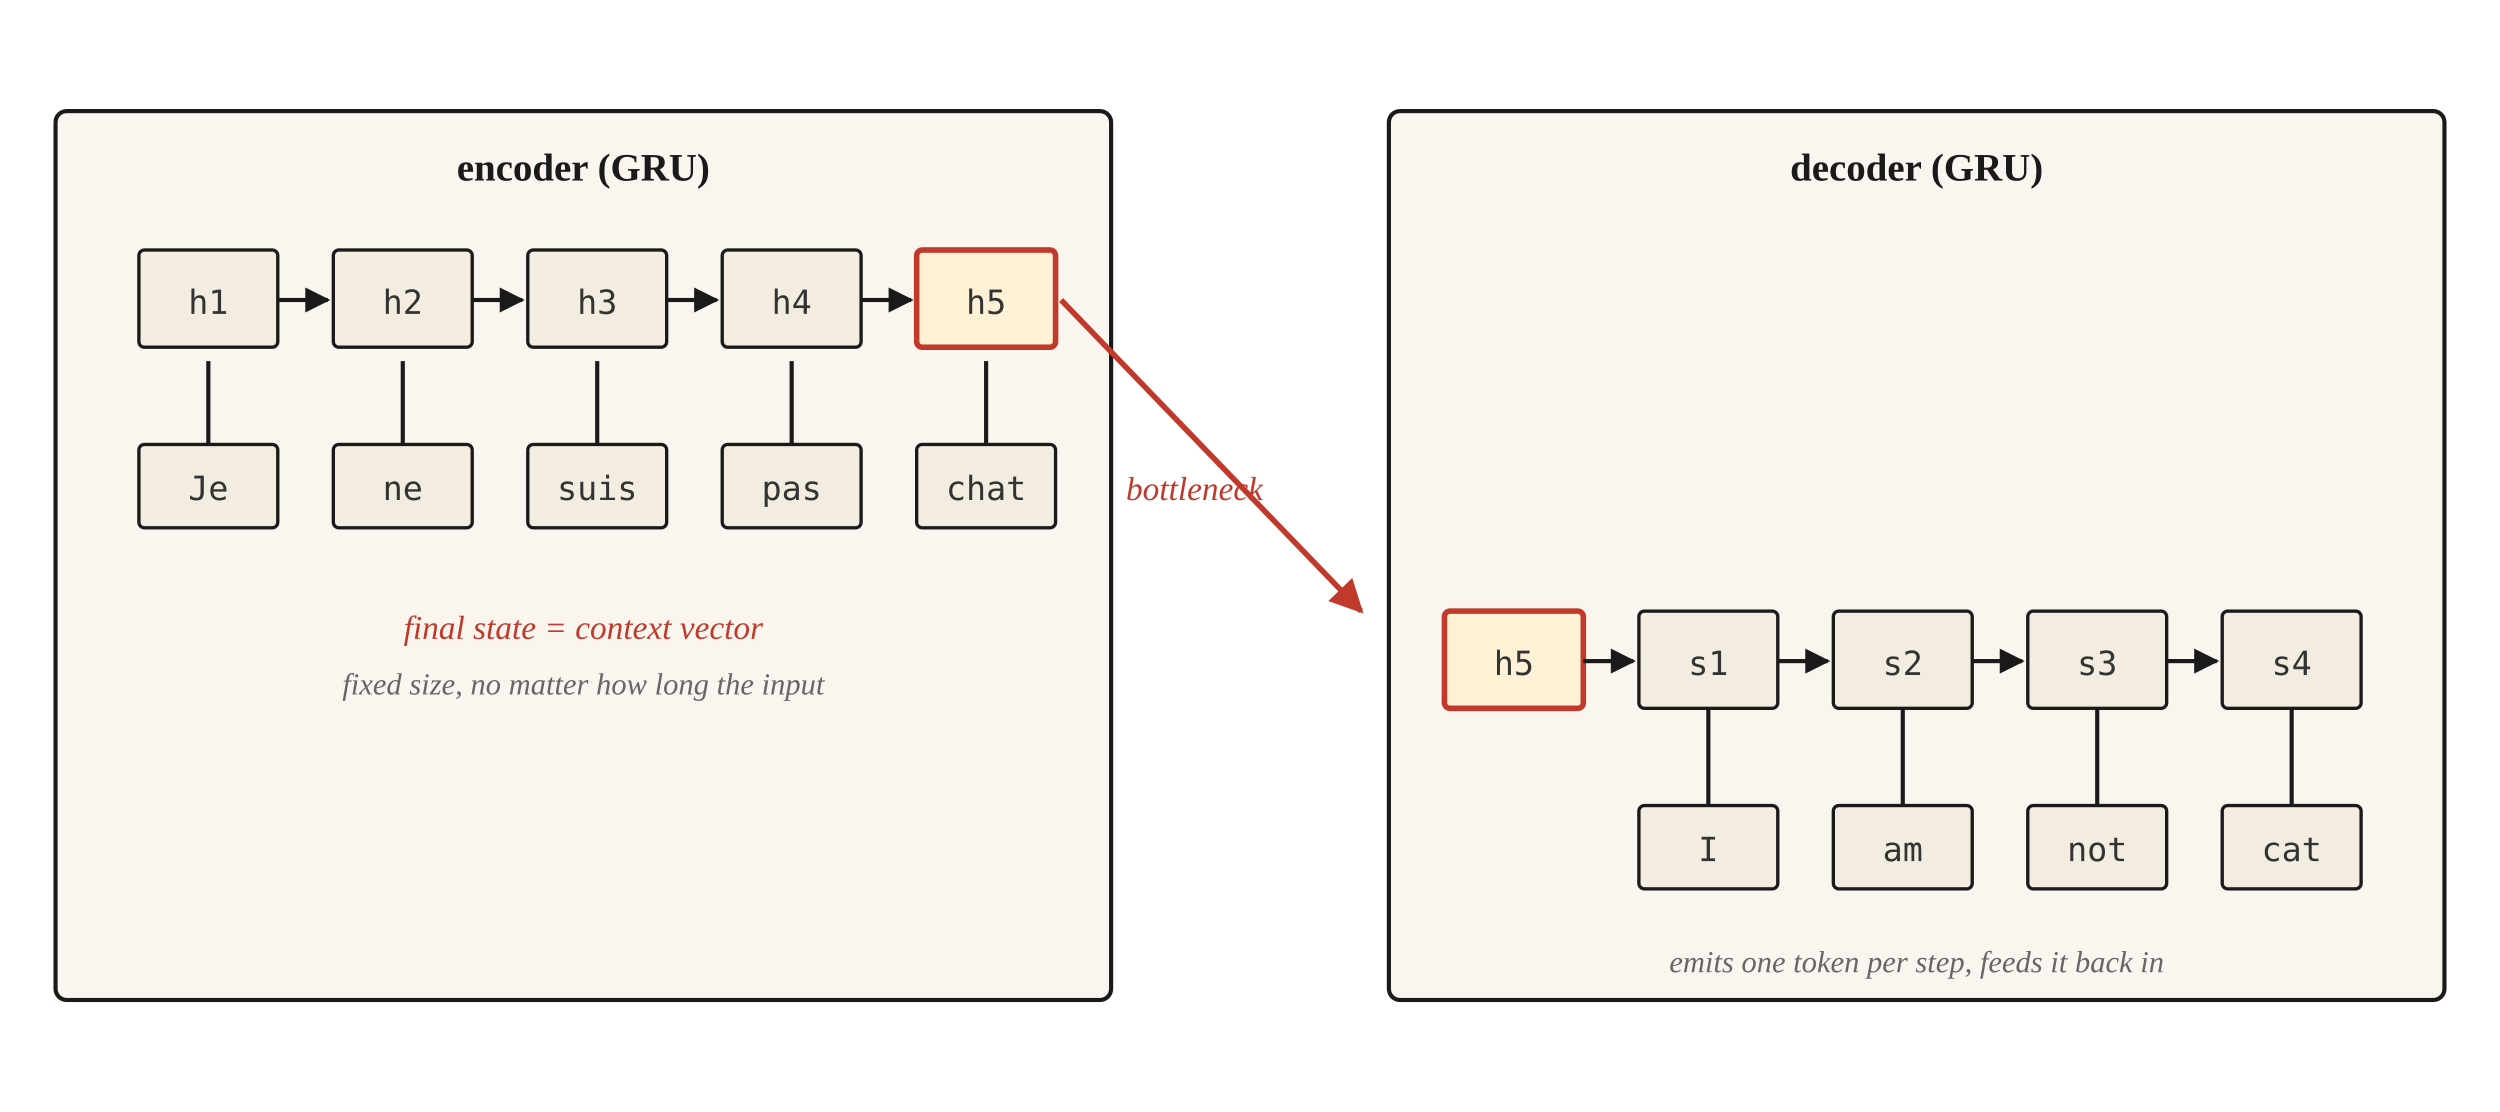
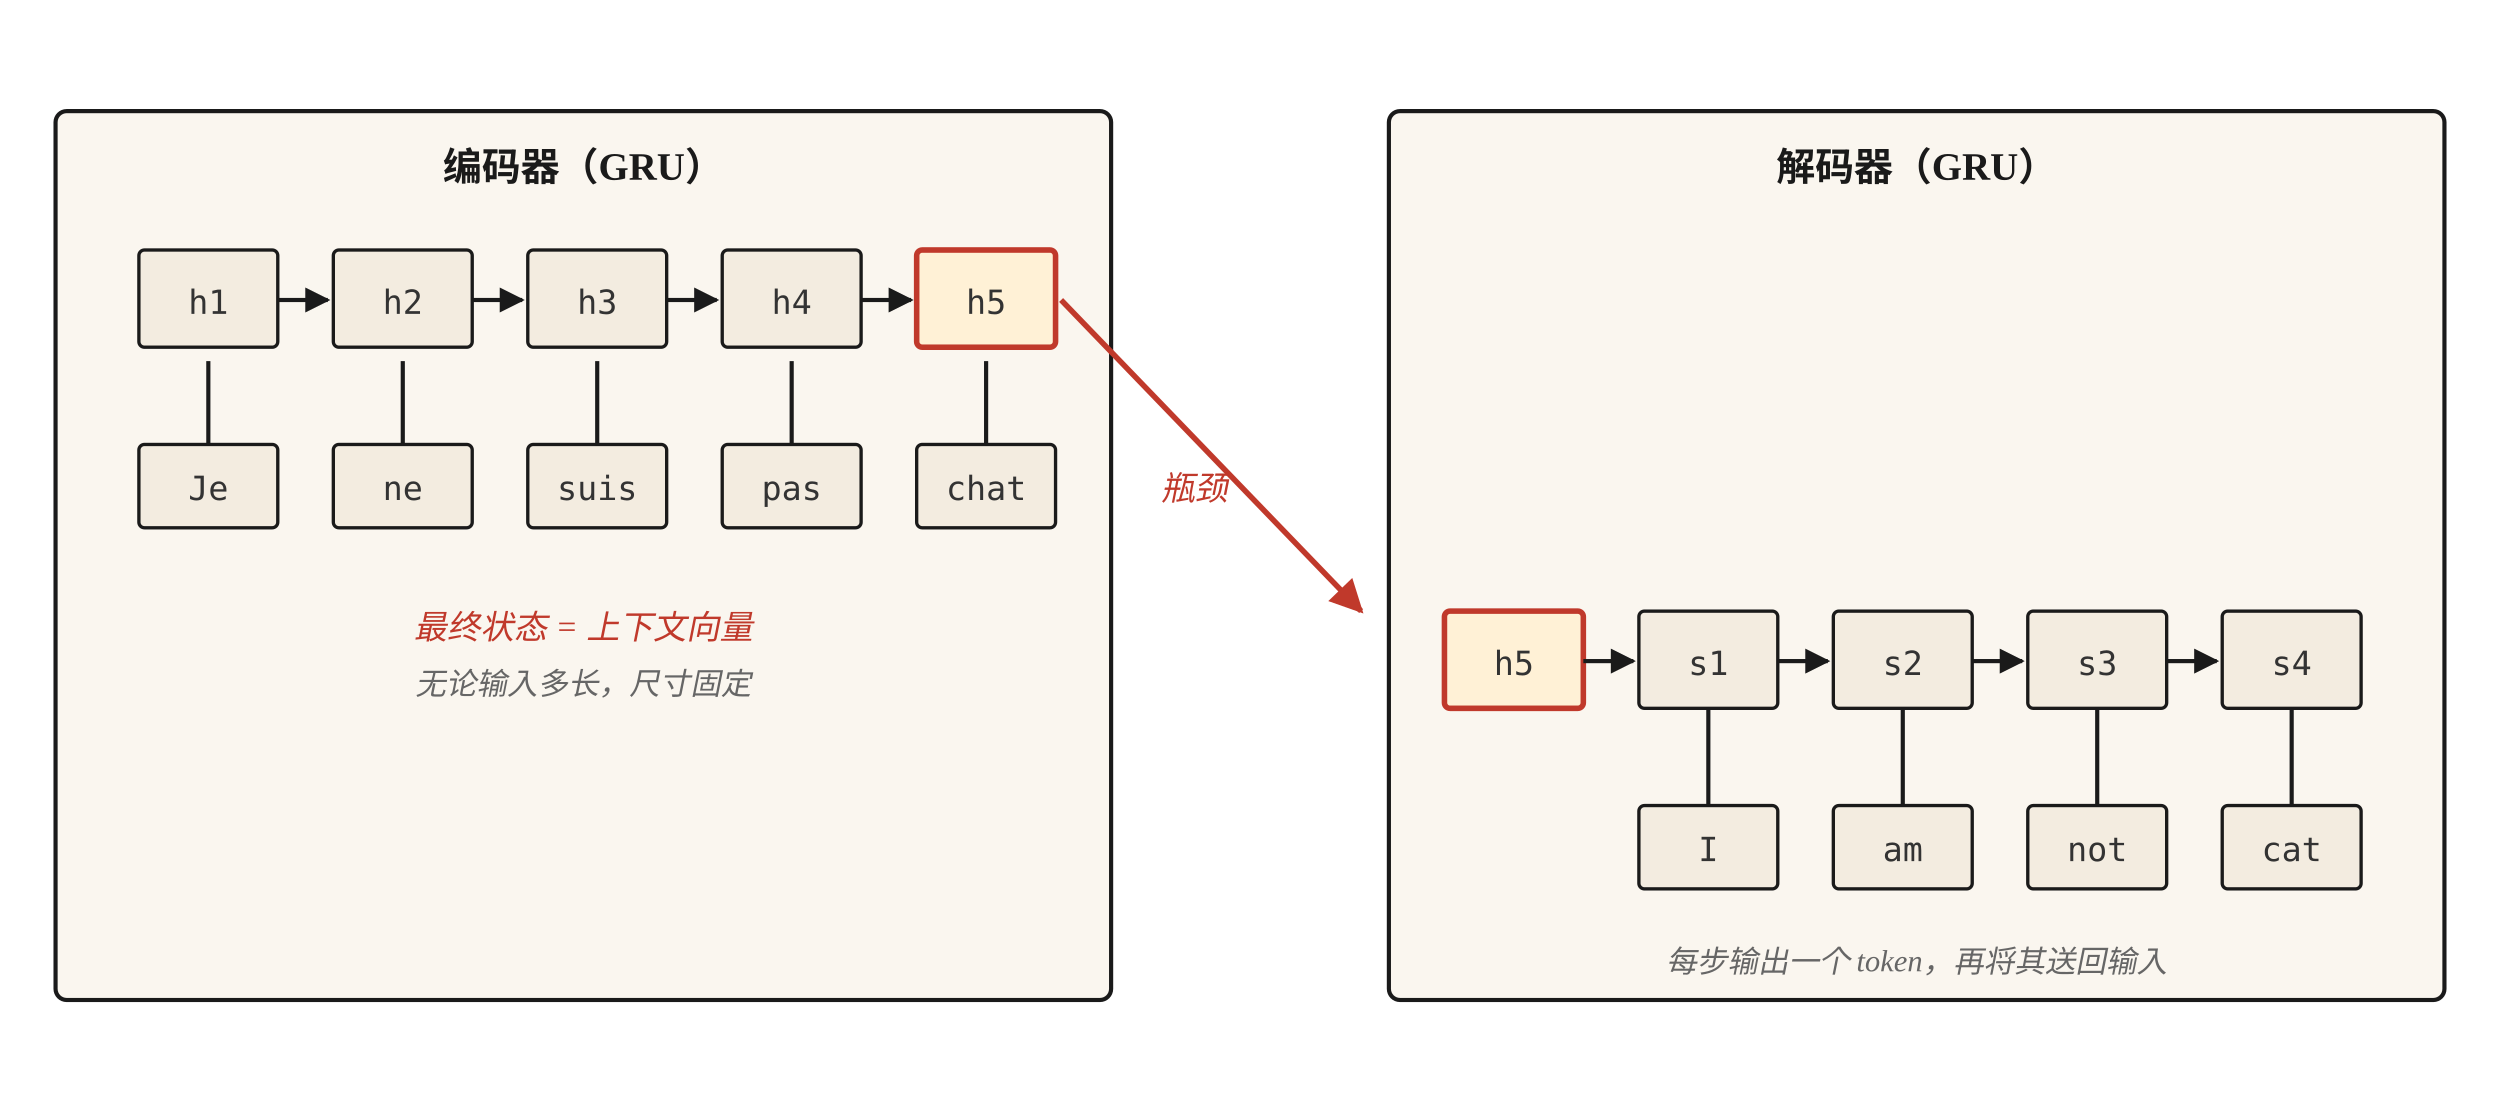
<svg xmlns="http://www.w3.org/2000/svg" viewBox="0 0 900 400" font-family="Georgia, 'Times New Roman', serif">
  <defs>
    <marker id="arrow" viewBox="0 0 10 10" refX="9" refY="5" markerWidth="6" markerHeight="6" orient="auto">
      <path d="M0,0 L10,5 L0,10 z" fill="#1a1a1a" />
    </marker>
    <marker id="red-arrow" viewBox="0 0 10 10" refX="9" refY="5" markerWidth="6" markerHeight="6" orient="auto">
      <path d="M0,0 L10,5 L0,10 z" fill="#c0392b" />
    </marker>
    <style>
      .box { fill: #faf6ef; stroke: #1a1a1a; stroke-width: 1.5; }
      .hot { fill: #fff1d6; stroke: #c0392b; stroke-width: 2; }
      .cell { fill: #f3ece0; stroke: #1a1a1a; stroke-width: 1.2; }
      .label { font-size: 14px; font-weight: 600; fill: #1a1a1a; }
      .content { font-size: 12px; fill: #333; font-family: 'Menlo', monospace; }
      .stage { font-size: 12px; fill: #c0392b; font-style: italic; text-anchor: middle; }
      .line { stroke: #1a1a1a; stroke-width: 1.5; fill: none; }
      .red { stroke: #c0392b; stroke-width: 2; fill: none; }
      .note { font-size: 11px; fill: #666; font-style: italic; }
    </style>
  </defs>
  <rect class="box" x="20" y="40" width="380" height="320" rx="4" />
-   <text class="label" x="210" y="65" text-anchor="middle">encoder (GRU)</text>
+   <text class="label" x="210" y="65" text-anchor="middle">编码器（GRU）</text>
  <rect class="cell" x="50" y="90" width="50" height="35" rx="2" />
  <text class="content" x="75" y="113" text-anchor="middle">h1</text>
  <rect class="cell" x="120" y="90" width="50" height="35" rx="2" />
  <text class="content" x="145" y="113" text-anchor="middle">h2</text>
  <rect class="cell" x="190" y="90" width="50" height="35" rx="2" />
  <text class="content" x="215" y="113" text-anchor="middle">h3</text>
  <rect class="cell" x="260" y="90" width="50" height="35" rx="2" />
  <text class="content" x="285" y="113" text-anchor="middle">h4</text>
  <rect class="hot" x="330" y="90" width="50" height="35" rx="2" />
  <text class="content" x="355" y="113" text-anchor="middle">h5</text>
  <path class="line" d="M 100 108 L 118 108" marker-end="url(#arrow)" />
  <path class="line" d="M 170 108 L 188 108" marker-end="url(#arrow)" />
  <path class="line" d="M 240 108 L 258 108" marker-end="url(#arrow)" />
  <path class="line" d="M 310 108 L 328 108" marker-end="url(#arrow)" />
  <rect class="cell" x="50" y="160" width="50" height="30" rx="2" />
  <text class="content" x="75" y="180" text-anchor="middle">Je</text>
  <rect class="cell" x="120" y="160" width="50" height="30" rx="2" />
  <text class="content" x="145" y="180" text-anchor="middle">ne</text>
  <rect class="cell" x="190" y="160" width="50" height="30" rx="2" />
  <text class="content" x="215" y="180" text-anchor="middle">suis</text>
  <rect class="cell" x="260" y="160" width="50" height="30" rx="2" />
  <text class="content" x="285" y="180" text-anchor="middle">pas</text>
  <rect class="cell" x="330" y="160" width="50" height="30" rx="2" />
  <text class="content" x="355" y="180" text-anchor="middle">chat</text>
  <path class="line" d="M 75 160 L 75 130" />
  <path class="line" d="M 145 160 L 145 130" />
  <path class="line" d="M 215 160 L 215 130" />
  <path class="line" d="M 285 160 L 285 130" />
  <path class="line" d="M 355 160 L 355 130" />
-   <text class="stage" x="210" y="230">final state = context vector</text>
-   <text class="note" x="210" y="250" text-anchor="middle">fixed size, no matter how long the input</text>
+   <text class="stage" x="210" y="230">最终状态 = 上下文向量</text>
+   <text class="note" x="210" y="250" text-anchor="middle">无论输入多长，尺寸固定</text>
  <path class="red" d="M 382 108 L 490 220" marker-end="url(#red-arrow)" />
-   <text class="stage" x="430" y="180">bottleneck</text>
+   <text class="stage" x="430" y="180">瓶颈</text>
  <rect class="box" x="500" y="40" width="380" height="320" rx="4" />
-   <text class="label" x="690" y="65" text-anchor="middle">decoder (GRU)</text>
+   <text class="label" x="690" y="65" text-anchor="middle">解码器（GRU）</text>
  <rect class="hot" x="520" y="220" width="50" height="35" rx="2" />
  <text class="content" x="545" y="243" text-anchor="middle">h5</text>
  <rect class="cell" x="590" y="220" width="50" height="35" rx="2" />
  <text class="content" x="615" y="243" text-anchor="middle">s1</text>
  <rect class="cell" x="660" y="220" width="50" height="35" rx="2" />
  <text class="content" x="685" y="243" text-anchor="middle">s2</text>
  <rect class="cell" x="730" y="220" width="50" height="35" rx="2" />
  <text class="content" x="755" y="243" text-anchor="middle">s3</text>
  <rect class="cell" x="800" y="220" width="50" height="35" rx="2" />
  <text class="content" x="825" y="243" text-anchor="middle">s4</text>
  <path class="line" d="M 570 238 L 588 238" marker-end="url(#arrow)" />
  <path class="line" d="M 640 238 L 658 238" marker-end="url(#arrow)" />
  <path class="line" d="M 710 238 L 728 238" marker-end="url(#arrow)" />
  <path class="line" d="M 780 238 L 798 238" marker-end="url(#arrow)" />
  <rect class="cell" x="590" y="290" width="50" height="30" rx="2" />
  <text class="content" x="615" y="310" text-anchor="middle">I</text>
  <rect class="cell" x="660" y="290" width="50" height="30" rx="2" />
  <text class="content" x="685" y="310" text-anchor="middle">am</text>
  <rect class="cell" x="730" y="290" width="50" height="30" rx="2" />
  <text class="content" x="755" y="310" text-anchor="middle">not</text>
  <rect class="cell" x="800" y="290" width="50" height="30" rx="2" />
  <text class="content" x="825" y="310" text-anchor="middle">cat</text>
  <path class="line" d="M 615 290 L 615 255" />
  <path class="line" d="M 685 290 L 685 255" />
  <path class="line" d="M 755 290 L 755 255" />
  <path class="line" d="M 825 290 L 825 255" />
-   <text class="note" x="690" y="350" text-anchor="middle">emits one token per step, feeds it back in</text>
+   <text class="note" x="690" y="350" text-anchor="middle">每步输出一个 token，再将其送回输入</text>
</svg>
